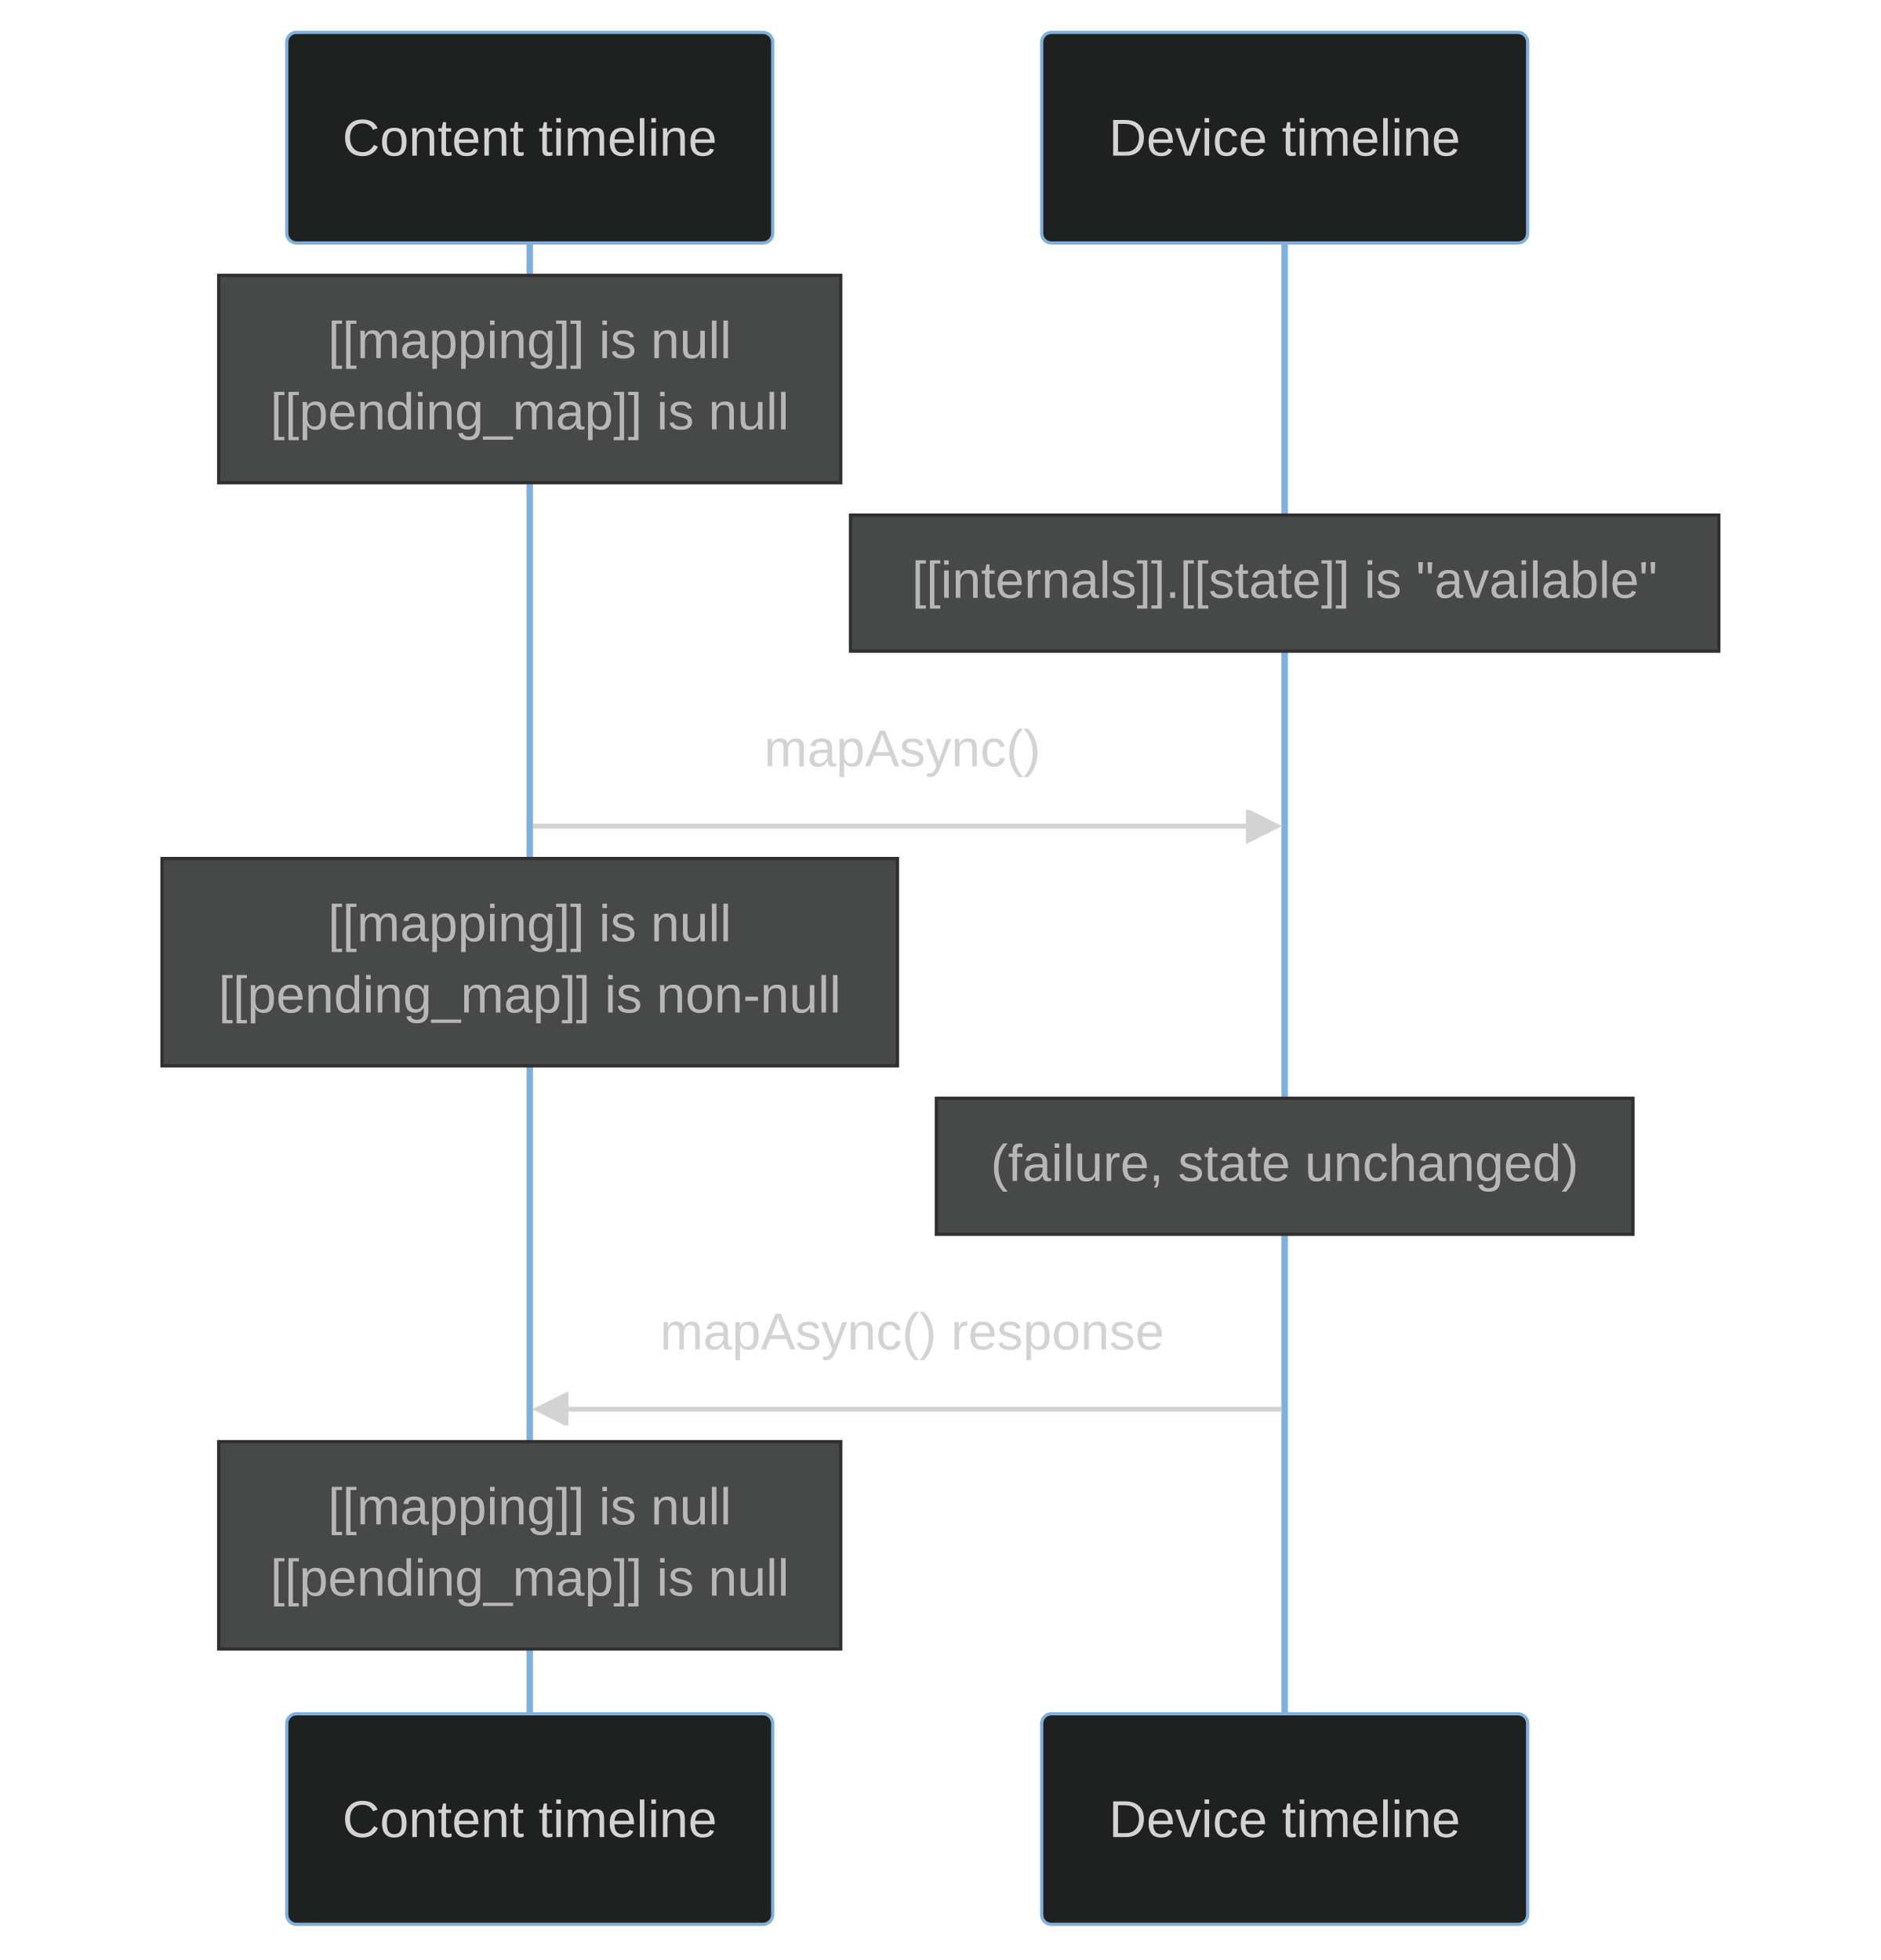
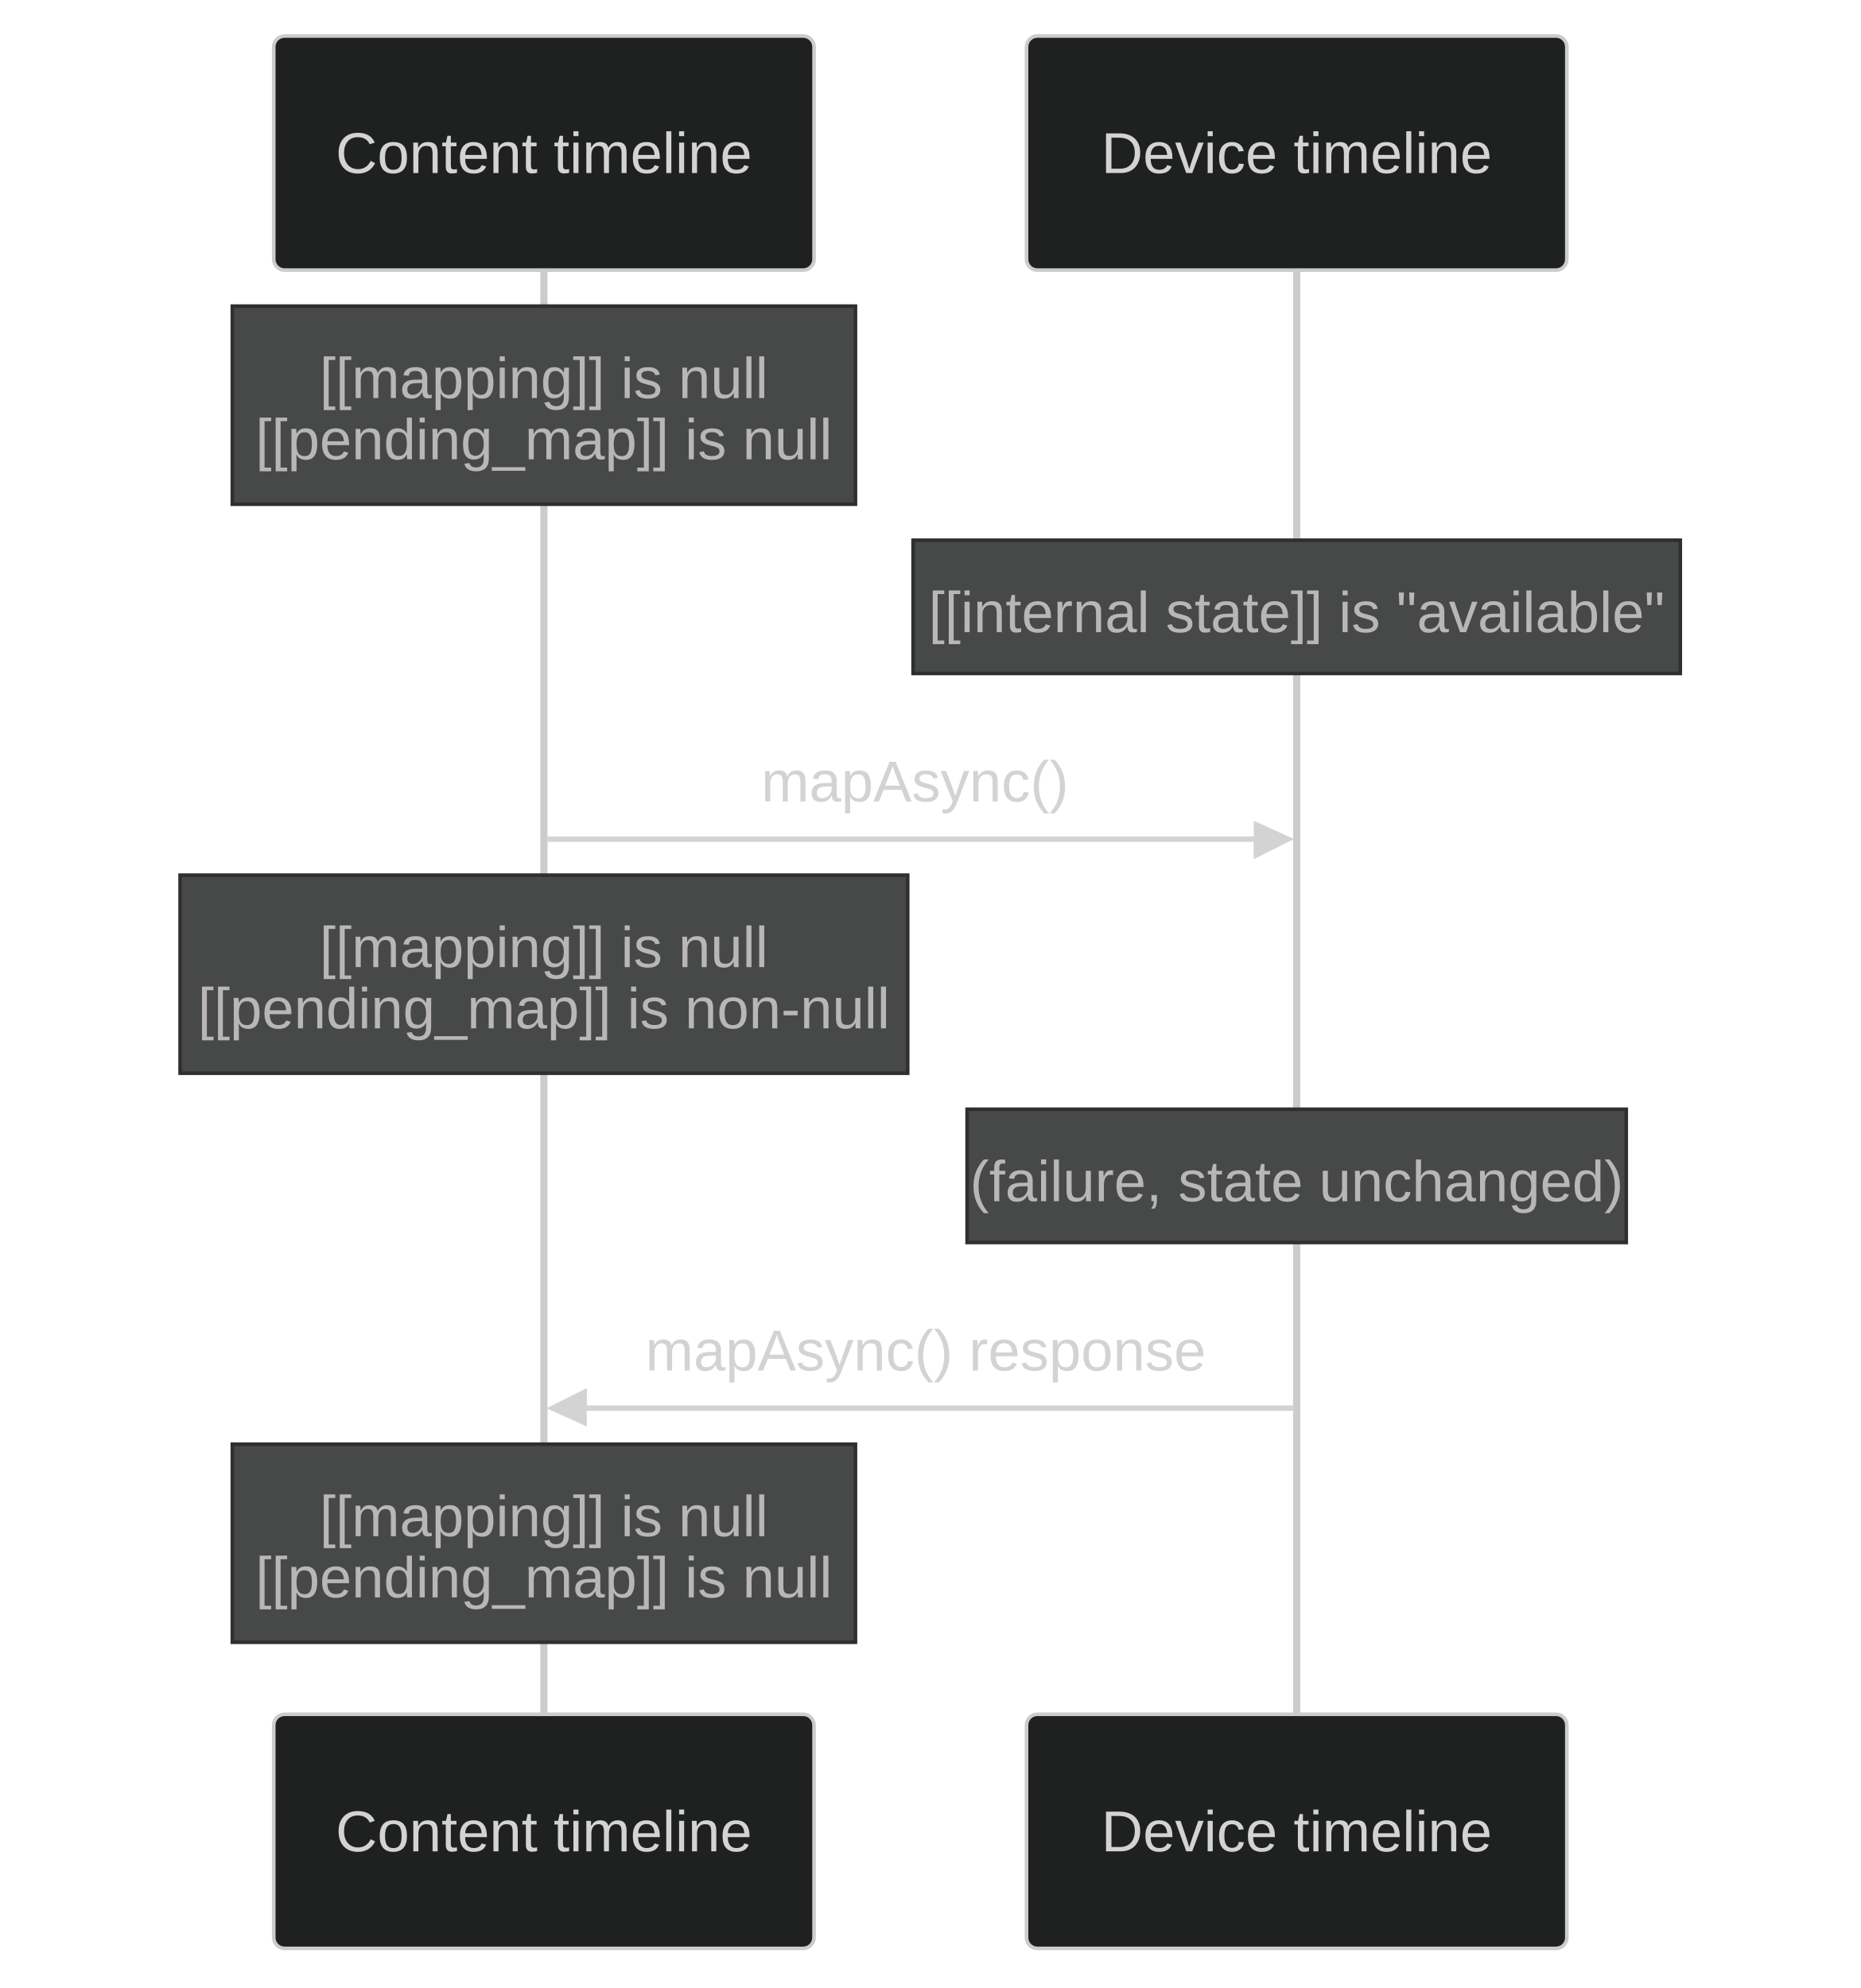
- <svg xmlns="http://www.w3.org/2000/svg" id="my-svg" width="100%" style="max-width: 580.5px; background-color: black;" viewBox="-88.5 -10 580.5 605" role="graphics-document document" aria-roledescription="sequence">
+ <svg xmlns="http://www.w3.org/2000/svg" id="my-svg" width="100%" style="max-width: 516.5px; background-color: black;" viewBox="-76 -10 516.5 552" role="graphics-document document" aria-roledescription="sequence">
  <g>
-     <rect x="233" y="519" fill="#eaeaea" stroke="#666" width="150" height="65" rx="3" ry="3" class="actor" />
-     <text x="308" y="551.5" dominant-baseline="central" alignment-baseline="central" class="actor" style="text-anchor: middle; font-size: 16px; font-weight: 400;">
-       <tspan x="308" dy="0">Device timeline</tspan>
+     <rect x="209" y="466" fill="#eaeaea" stroke="#666" width="150" height="65" name="Device timeline" rx="3" ry="3" class="actor actor-bottom" />
+     <text x="284" y="498.5" dominant-baseline="central" alignment-baseline="central" class="actor actor-box" style="text-anchor: middle; font-size: 16px; font-weight: 400;">
+       <tspan x="284" dy="0">Device timeline</tspan>
    </text>
  </g>
  <g>
-     <rect x="0" y="519" fill="#eaeaea" stroke="#666" width="150" height="65" rx="3" ry="3" class="actor" />
-     <text x="75" y="551.5" dominant-baseline="central" alignment-baseline="central" class="actor" style="text-anchor: middle; font-size: 16px; font-weight: 400;">
+     <rect x="0" y="466" fill="#eaeaea" stroke="#666" width="150" height="65" name="Content timeline" rx="3" ry="3" class="actor actor-bottom" />
+     <text x="75" y="498.5" dominant-baseline="central" alignment-baseline="central" class="actor actor-box" style="text-anchor: middle; font-size: 16px; font-weight: 400;">
      <tspan x="75" dy="0">Content timeline</tspan>
    </text>
  </g>
  <g>
-     <line id="actor1" x1="308" y1="5" x2="308" y2="519" class="200" stroke-width="0.5px" stroke="#999" />
+     <line id="actor1" x1="284" y1="65" x2="284" y2="466" class="actor-line 200" stroke-width="0.5px" stroke="#999" name="Device timeline" />
    <g id="root-1">
-       <rect x="233" y="0" fill="#eaeaea" stroke="#666" width="150" height="65" rx="3" ry="3" class="actor" />
-       <text x="308" y="32.5" dominant-baseline="central" alignment-baseline="central" class="actor" style="text-anchor: middle; font-size: 16px; font-weight: 400;">
-         <tspan x="308" dy="0">Device timeline</tspan>
+       <rect x="209" y="0" fill="#eaeaea" stroke="#666" width="150" height="65" name="Device timeline" rx="3" ry="3" class="actor actor-top" />
+       <text x="284" y="32.5" dominant-baseline="central" alignment-baseline="central" class="actor actor-box" style="text-anchor: middle; font-size: 16px; font-weight: 400;">
+         <tspan x="284" dy="0">Device timeline</tspan>
      </text>
    </g>
  </g>
  <g>
-     <line id="actor0" x1="75" y1="5" x2="75" y2="519" class="200" stroke-width="0.5px" stroke="#999" />
+     <line id="actor0" x1="75" y1="65" x2="75" y2="466" class="actor-line 200" stroke-width="0.5px" stroke="#999" name="Content timeline" />
    <g id="root-0">
-       <rect x="0" y="0" fill="#eaeaea" stroke="#666" width="150" height="65" rx="3" ry="3" class="actor" />
-       <text x="75" y="32.5" dominant-baseline="central" alignment-baseline="central" class="actor" style="text-anchor: middle; font-size: 16px; font-weight: 400;">
+       <rect x="0" y="0" fill="#eaeaea" stroke="#666" width="150" height="65" name="Content timeline" rx="3" ry="3" class="actor actor-top" />
+       <text x="75" y="32.5" dominant-baseline="central" alignment-baseline="central" class="actor actor-box" style="text-anchor: middle; font-size: 16px; font-weight: 400;">
        <tspan x="75" dy="0">Content timeline</tspan>
      </text>
    </g>
  </g>
-   <style>#my-svg{font-family:"trebuchet ms",verdana,arial,sans-serif;font-size:16px;fill:#ccc;}#my-svg .error-icon{fill:#a44141;}#my-svg .error-text{fill:#ddd;stroke:#ddd;}#my-svg .edge-thickness-normal{stroke-width:2px;}#my-svg .edge-thickness-thick{stroke-width:3.5px;}#my-svg .edge-pattern-solid{stroke-dasharray:0;}#my-svg .edge-pattern-dashed{stroke-dasharray:3;}#my-svg .edge-pattern-dotted{stroke-dasharray:2;}#my-svg .marker{fill:lightgrey;stroke:lightgrey;}#my-svg .marker.cross{stroke:lightgrey;}#my-svg svg{font-family:"trebuchet ms",verdana,arial,sans-serif;font-size:16px;}#my-svg .actor{stroke:#81B1DB;fill:#1f2020;}#my-svg text.actor&gt;tspan{fill:lightgrey;stroke:none;}#my-svg .actor-line{stroke:lightgrey;}#my-svg .messageLine0{stroke-width:1.5;stroke-dasharray:none;stroke:lightgrey;}#my-svg .messageLine1{stroke-width:1.5;stroke-dasharray:2,2;stroke:lightgrey;}#my-svg #arrowhead path{fill:lightgrey;stroke:lightgrey;}#my-svg .sequenceNumber{fill:black;}#my-svg #sequencenumber{fill:lightgrey;}#my-svg #crosshead path{fill:lightgrey;stroke:lightgrey;}#my-svg .messageText{fill:lightgrey;stroke:none;}#my-svg .labelBox{stroke:#81B1DB;fill:#1f2020;}#my-svg .labelText,#my-svg .labelText&gt;tspan{fill:lightgrey;stroke:none;}#my-svg .loopText,#my-svg .loopText&gt;tspan{fill:lightgrey;stroke:none;}#my-svg .loopLine{stroke-width:2px;stroke-dasharray:2,2;stroke:#81B1DB;fill:#81B1DB;}#my-svg .note{stroke:hsl(180, 0%, 18.353%);fill:hsl(180, 1.587%, 28.353%);}#my-svg .noteText,#my-svg .noteText&gt;tspan{fill:rgb(183.848, 181.552, 181.552);stroke:none;}#my-svg .activation0{fill:hsl(180, 1.587%, 28.353%);stroke:#81B1DB;}#my-svg .activation1{fill:hsl(180, 1.587%, 28.353%);stroke:#81B1DB;}#my-svg .activation2{fill:hsl(180, 1.587%, 28.353%);stroke:#81B1DB;}#my-svg .actorPopupMenu{position:absolute;}#my-svg .actorPopupMenuPanel{position:absolute;fill:#1f2020;box-shadow:0px 8px 16px 0px rgba(0,0,0,0.2);filter:drop-shadow(3px 5px 2px rgb(0 0 0 / 0.4));}#my-svg .actor-man line{stroke:#81B1DB;fill:#1f2020;}#my-svg .actor-man circle,#my-svg line{stroke:#81B1DB;fill:#1f2020;stroke-width:2px;}#my-svg .messageText{stroke:none;}#my-svg :root{--mermaid-font-family:"trebuchet ms",verdana,arial,sans-serif;}</style>
+   <style>#my-svg{font-family:"trebuchet ms",verdana,arial,sans-serif;font-size:16px;fill:#ccc;}@keyframes edge-animation-frame{from{stroke-dashoffset:0;}}@keyframes dash{to{stroke-dashoffset:0;}}#my-svg .edge-animation-slow{stroke-dasharray:9,5!important;stroke-dashoffset:900;animation:dash 50s linear infinite;stroke-linecap:round;}#my-svg .edge-animation-fast{stroke-dasharray:9,5!important;stroke-dashoffset:900;animation:dash 20s linear infinite;stroke-linecap:round;}#my-svg .error-icon{fill:#a44141;}#my-svg .error-text{fill:#ddd;stroke:#ddd;}#my-svg .edge-thickness-normal{stroke-width:1px;}#my-svg .edge-thickness-thick{stroke-width:3.5px;}#my-svg .edge-pattern-solid{stroke-dasharray:0;}#my-svg .edge-thickness-invisible{stroke-width:0;fill:none;}#my-svg .edge-pattern-dashed{stroke-dasharray:3;}#my-svg .edge-pattern-dotted{stroke-dasharray:2;}#my-svg .marker{fill:lightgrey;stroke:lightgrey;}#my-svg .marker.cross{stroke:lightgrey;}#my-svg svg{font-family:"trebuchet ms",verdana,arial,sans-serif;font-size:16px;}#my-svg p{margin:0;}#my-svg .actor{stroke:#ccc;fill:#1f2020;}#my-svg text.actor&gt;tspan{fill:lightgrey;stroke:none;}#my-svg .actor-line{stroke:#ccc;}#my-svg .innerArc{stroke-width:1.5;stroke-dasharray:none;}#my-svg .messageLine0{stroke-width:1.5;stroke-dasharray:none;stroke:lightgrey;}#my-svg .messageLine1{stroke-width:1.5;stroke-dasharray:2,2;stroke:lightgrey;}#my-svg #arrowhead path{fill:lightgrey;stroke:lightgrey;}#my-svg .sequenceNumber{fill:black;}#my-svg #sequencenumber{fill:lightgrey;}#my-svg #crosshead path{fill:lightgrey;stroke:lightgrey;}#my-svg .messageText{fill:lightgrey;stroke:none;}#my-svg .labelBox{stroke:#ccc;fill:#1f2020;}#my-svg .labelText,#my-svg .labelText&gt;tspan{fill:lightgrey;stroke:none;}#my-svg .loopText,#my-svg .loopText&gt;tspan{fill:lightgrey;stroke:none;}#my-svg .loopLine{stroke-width:2px;stroke-dasharray:2,2;stroke:#ccc;fill:#ccc;}#my-svg .note{stroke:hsl(180, 0%, 18.353%);fill:hsl(180, 1.587%, 28.353%);}#my-svg .noteText,#my-svg .noteText&gt;tspan{fill:rgb(183.848, 181.552, 181.552);stroke:none;}#my-svg .activation0{fill:hsl(180, 1.587%, 28.353%);stroke:#ccc;}#my-svg .activation1{fill:hsl(180, 1.587%, 28.353%);stroke:#ccc;}#my-svg .activation2{fill:hsl(180, 1.587%, 28.353%);stroke:#ccc;}#my-svg .actorPopupMenu{position:absolute;}#my-svg .actorPopupMenuPanel{position:absolute;fill:#1f2020;box-shadow:0px 8px 16px 0px rgba(0,0,0,0.2);filter:drop-shadow(3px 5px 2px rgb(0 0 0 / 0.4));}#my-svg .actor-man line{stroke:#ccc;fill:#1f2020;}#my-svg .actor-man circle,#my-svg line{stroke:#ccc;fill:#1f2020;stroke-width:2px;}#my-svg .messageText{stroke:none;}#my-svg :root{--mermaid-font-family:"trebuchet ms",verdana,arial,sans-serif;}</style>
  <g />
  <defs>
    <symbol id="computer" width="24" height="24">
      <path transform="scale(.5)" d="M2 2v13h20v-13h-20zm18 11h-16v-9h16v9zm-10.228 6l.466-1h3.524l.467 1h-4.457zm14.228 3h-24l2-6h2.104l-1.33 4h18.45l-1.297-4h2.073l2 6zm-5-10h-14v-7h14v7z" />
    </symbol>
  </defs>
  <defs>
    <symbol id="database" fill-rule="evenodd" clip-rule="evenodd">
      <path transform="scale(.5)" d="M12.258.001l.256.004.255.005.253.008.251.01.249.012.247.015.246.016.242.019.241.02.239.023.236.024.233.027.231.028.229.031.225.032.223.034.22.036.217.038.214.04.211.041.208.043.205.045.201.046.198.048.194.05.191.051.187.053.183.054.18.056.175.057.172.059.168.06.163.061.16.063.155.064.15.066.074.033.073.033.071.034.07.034.069.035.068.035.067.035.066.035.064.036.064.036.062.036.06.036.06.037.058.037.058.037.055.038.055.038.053.038.052.038.051.039.05.039.048.039.047.039.045.04.044.04.043.04.041.04.04.041.039.041.037.041.036.041.034.041.033.042.032.042.03.042.029.042.027.042.026.043.024.043.023.043.021.043.02.043.018.044.017.043.015.044.013.044.012.044.011.045.009.044.007.045.006.045.004.045.002.045.001.045v17l-.001.045-.002.045-.004.045-.006.045-.007.045-.009.044-.011.045-.012.044-.013.044-.015.044-.017.043-.018.044-.02.043-.021.043-.023.043-.024.043-.026.043-.027.042-.029.042-.03.042-.032.042-.033.042-.034.041-.036.041-.037.041-.039.041-.04.041-.041.04-.043.04-.044.04-.045.04-.047.039-.048.039-.05.039-.051.039-.052.038-.053.038-.055.038-.055.038-.058.037-.058.037-.06.037-.06.036-.062.036-.064.036-.064.036-.066.035-.067.035-.068.035-.069.035-.07.034-.071.034-.073.033-.074.033-.15.066-.155.064-.16.063-.163.061-.168.06-.172.059-.175.057-.18.056-.183.054-.187.053-.191.051-.194.05-.198.048-.201.046-.205.045-.208.043-.211.041-.214.04-.217.038-.22.036-.223.034-.225.032-.229.031-.231.028-.233.027-.236.024-.239.023-.241.02-.242.019-.246.016-.247.015-.249.012-.251.01-.253.008-.255.005-.256.004-.258.001-.258-.001-.256-.004-.255-.005-.253-.008-.251-.01-.249-.012-.247-.015-.245-.016-.243-.019-.241-.02-.238-.023-.236-.024-.234-.027-.231-.028-.228-.031-.226-.032-.223-.034-.22-.036-.217-.038-.214-.04-.211-.041-.208-.043-.204-.045-.201-.046-.198-.048-.195-.05-.19-.051-.187-.053-.184-.054-.179-.056-.176-.057-.172-.059-.167-.06-.164-.061-.159-.063-.155-.064-.151-.066-.074-.033-.072-.033-.072-.034-.07-.034-.069-.035-.068-.035-.067-.035-.066-.035-.064-.036-.063-.036-.062-.036-.061-.036-.06-.037-.058-.037-.057-.037-.056-.038-.055-.038-.053-.038-.052-.038-.051-.039-.049-.039-.049-.039-.046-.039-.046-.04-.044-.04-.043-.04-.041-.04-.04-.041-.039-.041-.037-.041-.036-.041-.034-.041-.033-.042-.032-.042-.03-.042-.029-.042-.027-.042-.026-.043-.024-.043-.023-.043-.021-.043-.02-.043-.018-.044-.017-.043-.015-.044-.013-.044-.012-.044-.011-.045-.009-.044-.007-.045-.006-.045-.004-.045-.002-.045-.001-.045v-17l.001-.045.002-.045.004-.045.006-.045.007-.045.009-.044.011-.045.012-.044.013-.044.015-.044.017-.043.018-.044.02-.043.021-.043.023-.043.024-.043.026-.043.027-.042.029-.042.03-.042.032-.042.033-.042.034-.041.036-.041.037-.041.039-.041.04-.041.041-.04.043-.04.044-.04.046-.04.046-.039.049-.039.049-.039.051-.039.052-.038.053-.038.055-.038.056-.038.057-.037.058-.037.06-.037.061-.036.062-.036.063-.036.064-.036.066-.035.067-.035.068-.035.069-.035.07-.034.072-.034.072-.033.074-.033.151-.066.155-.064.159-.063.164-.061.167-.06.172-.059.176-.057.179-.056.184-.054.187-.053.19-.051.195-.05.198-.048.201-.046.204-.045.208-.043.211-.041.214-.04.217-.038.22-.036.223-.034.226-.032.228-.031.231-.028.234-.027.236-.024.238-.023.241-.02.243-.019.245-.016.247-.015.249-.012.251-.01.253-.008.255-.005.256-.004.258-.001.258.001zm-9.258 20.499v.01l.001.021.003.021.004.022.005.021.006.022.007.022.009.023.01.022.011.023.012.023.013.023.015.023.016.024.017.023.018.024.019.024.021.024.022.025.023.024.024.025.052.049.056.05.061.051.066.051.07.051.075.051.079.052.084.052.088.052.092.052.097.052.102.051.105.052.11.052.114.051.119.051.123.051.127.05.131.05.135.05.139.048.144.049.147.047.152.047.155.047.16.045.163.045.167.043.171.043.176.041.178.041.183.039.187.039.19.037.194.035.197.035.202.033.204.031.209.03.212.029.216.027.219.025.222.024.226.021.23.02.233.018.236.016.24.015.243.012.246.01.249.008.253.005.256.004.259.001.26-.001.257-.004.254-.005.25-.008.247-.011.244-.012.241-.014.237-.016.233-.018.231-.021.226-.021.224-.024.22-.026.216-.027.212-.028.21-.031.205-.031.202-.034.198-.034.194-.036.191-.037.187-.039.183-.04.179-.04.175-.042.172-.043.168-.044.163-.045.16-.046.155-.046.152-.047.148-.048.143-.049.139-.049.136-.05.131-.05.126-.05.123-.051.118-.052.114-.051.11-.052.106-.052.101-.052.096-.052.092-.052.088-.053.083-.051.079-.052.074-.052.07-.051.065-.051.06-.051.056-.05.051-.05.023-.024.023-.025.021-.024.02-.024.019-.024.018-.024.017-.024.015-.023.014-.024.013-.023.012-.023.01-.023.01-.022.008-.022.006-.022.006-.022.004-.022.004-.021.001-.021.001-.021v-4.127l-.077.055-.08.053-.083.054-.085.053-.087.052-.09.052-.093.051-.095.05-.097.05-.1.049-.102.049-.105.048-.106.047-.109.047-.111.046-.114.045-.115.045-.118.044-.12.043-.122.042-.124.042-.126.041-.128.04-.13.04-.132.038-.134.038-.135.037-.138.037-.139.035-.142.035-.143.034-.144.033-.147.032-.148.031-.15.03-.151.03-.153.029-.154.027-.156.027-.158.026-.159.025-.161.024-.162.023-.163.022-.165.021-.166.02-.167.019-.169.018-.169.017-.171.016-.173.015-.173.014-.175.013-.175.012-.177.011-.178.01-.179.008-.179.008-.181.006-.182.005-.182.004-.184.003-.184.002h-.37l-.184-.002-.184-.003-.182-.004-.182-.005-.181-.006-.179-.008-.179-.008-.178-.01-.176-.011-.176-.012-.175-.013-.173-.014-.172-.015-.171-.016-.17-.017-.169-.018-.167-.019-.166-.02-.165-.021-.163-.022-.162-.023-.161-.024-.159-.025-.157-.026-.156-.027-.155-.027-.153-.029-.151-.03-.15-.03-.148-.031-.146-.032-.145-.033-.143-.034-.141-.035-.14-.035-.137-.037-.136-.037-.134-.038-.132-.038-.13-.04-.128-.04-.126-.041-.124-.042-.122-.042-.12-.044-.117-.043-.116-.045-.113-.045-.112-.046-.109-.047-.106-.047-.105-.048-.102-.049-.1-.049-.097-.05-.095-.05-.093-.052-.09-.051-.087-.052-.085-.053-.083-.054-.08-.054-.077-.054v4.127zm0-5.654v.011l.001.021.003.021.004.021.005.022.006.022.007.022.009.022.01.022.011.023.012.023.013.023.015.024.016.023.017.024.018.024.019.024.021.024.022.024.023.025.024.024.052.05.056.05.061.05.066.051.07.051.075.052.079.051.084.052.088.052.092.052.097.052.102.052.105.052.11.051.114.051.119.052.123.05.127.051.131.05.135.049.139.049.144.048.147.048.152.047.155.046.16.045.163.045.167.044.171.042.176.042.178.04.183.04.187.038.19.037.194.036.197.034.202.033.204.032.209.03.212.028.216.027.219.025.222.024.226.022.23.02.233.018.236.016.24.014.243.012.246.01.249.008.253.006.256.003.259.001.26-.001.257-.003.254-.006.25-.008.247-.01.244-.012.241-.015.237-.016.233-.018.231-.02.226-.022.224-.024.22-.025.216-.027.212-.029.21-.03.205-.032.202-.033.198-.035.194-.036.191-.037.187-.039.183-.039.179-.041.175-.042.172-.043.168-.044.163-.045.16-.045.155-.047.152-.047.148-.048.143-.048.139-.05.136-.049.131-.05.126-.051.123-.051.118-.051.114-.052.11-.052.106-.052.101-.052.096-.052.092-.052.088-.052.083-.052.079-.052.074-.051.07-.052.065-.051.06-.05.056-.051.051-.049.023-.025.023-.024.021-.025.02-.024.019-.024.018-.024.017-.024.015-.023.014-.023.013-.024.012-.022.01-.023.01-.023.008-.022.006-.022.006-.022.004-.021.004-.022.001-.021.001-.021v-4.139l-.077.054-.08.054-.083.054-.085.052-.087.053-.09.051-.093.051-.095.051-.097.05-.1.049-.102.049-.105.048-.106.047-.109.047-.111.046-.114.045-.115.044-.118.044-.12.044-.122.042-.124.042-.126.041-.128.04-.13.039-.132.039-.134.038-.135.037-.138.036-.139.036-.142.035-.143.033-.144.033-.147.033-.148.031-.15.03-.151.03-.153.028-.154.028-.156.027-.158.026-.159.025-.161.024-.162.023-.163.022-.165.021-.166.02-.167.019-.169.018-.169.017-.171.016-.173.015-.173.014-.175.013-.175.012-.177.011-.178.009-.179.009-.179.007-.181.007-.182.005-.182.004-.184.003-.184.002h-.37l-.184-.002-.184-.003-.182-.004-.182-.005-.181-.007-.179-.007-.179-.009-.178-.009-.176-.011-.176-.012-.175-.013-.173-.014-.172-.015-.171-.016-.17-.017-.169-.018-.167-.019-.166-.02-.165-.021-.163-.022-.162-.023-.161-.024-.159-.025-.157-.026-.156-.027-.155-.028-.153-.028-.151-.03-.15-.03-.148-.031-.146-.033-.145-.033-.143-.033-.141-.035-.14-.036-.137-.036-.136-.037-.134-.038-.132-.039-.13-.039-.128-.04-.126-.041-.124-.042-.122-.043-.12-.043-.117-.044-.116-.044-.113-.046-.112-.046-.109-.046-.106-.047-.105-.048-.102-.049-.1-.049-.097-.05-.095-.051-.093-.051-.09-.051-.087-.053-.085-.052-.083-.054-.08-.054-.077-.054v4.139zm0-5.666v.011l.001.02.003.022.004.021.005.022.006.021.007.022.009.023.01.022.011.023.012.023.013.023.015.023.016.024.017.024.018.023.019.024.021.025.022.024.023.024.024.025.052.05.056.05.061.05.066.051.07.051.075.052.079.051.084.052.088.052.092.052.097.052.102.052.105.051.11.052.114.051.119.051.123.051.127.05.131.05.135.05.139.049.144.048.147.048.152.047.155.046.16.045.163.045.167.043.171.043.176.042.178.04.183.04.187.038.19.037.194.036.197.034.202.033.204.032.209.03.212.028.216.027.219.025.222.024.226.021.23.02.233.018.236.017.24.014.243.012.246.01.249.008.253.006.256.003.259.001.26-.001.257-.003.254-.006.25-.008.247-.01.244-.013.241-.014.237-.016.233-.018.231-.02.226-.022.224-.024.22-.025.216-.027.212-.029.21-.03.205-.032.202-.033.198-.035.194-.036.191-.037.187-.039.183-.039.179-.041.175-.042.172-.043.168-.044.163-.045.16-.045.155-.047.152-.047.148-.048.143-.049.139-.049.136-.049.131-.051.126-.05.123-.051.118-.052.114-.051.11-.052.106-.052.101-.052.096-.052.092-.052.088-.052.083-.052.079-.052.074-.052.07-.051.065-.051.06-.051.056-.05.051-.049.023-.025.023-.025.021-.024.02-.024.019-.024.018-.024.017-.024.015-.023.014-.024.013-.023.012-.023.01-.022.01-.023.008-.022.006-.022.006-.022.004-.022.004-.021.001-.021.001-.021v-4.153l-.077.054-.08.054-.083.053-.085.053-.087.053-.09.051-.093.051-.095.051-.097.05-.1.049-.102.048-.105.048-.106.048-.109.046-.111.046-.114.046-.115.044-.118.044-.12.043-.122.043-.124.042-.126.041-.128.04-.13.039-.132.039-.134.038-.135.037-.138.036-.139.036-.142.034-.143.034-.144.033-.147.032-.148.032-.15.03-.151.03-.153.028-.154.028-.156.027-.158.026-.159.024-.161.024-.162.023-.163.023-.165.021-.166.02-.167.019-.169.018-.169.017-.171.016-.173.015-.173.014-.175.013-.175.012-.177.01-.178.01-.179.009-.179.007-.181.006-.182.006-.182.004-.184.003-.184.001-.185.001-.185-.001-.184-.001-.184-.003-.182-.004-.182-.006-.181-.006-.179-.007-.179-.009-.178-.01-.176-.01-.176-.012-.175-.013-.173-.014-.172-.015-.171-.016-.17-.017-.169-.018-.167-.019-.166-.02-.165-.021-.163-.023-.162-.023-.161-.024-.159-.024-.157-.026-.156-.027-.155-.028-.153-.028-.151-.03-.15-.03-.148-.032-.146-.032-.145-.033-.143-.034-.141-.034-.14-.036-.137-.036-.136-.037-.134-.038-.132-.039-.13-.039-.128-.041-.126-.041-.124-.041-.122-.043-.12-.043-.117-.044-.116-.044-.113-.046-.112-.046-.109-.046-.106-.048-.105-.048-.102-.048-.1-.05-.097-.049-.095-.051-.093-.051-.09-.052-.087-.052-.085-.053-.083-.053-.08-.054-.077-.054v4.153zm8.74-8.179l-.257.004-.254.005-.25.008-.247.011-.244.012-.241.014-.237.016-.233.018-.231.021-.226.022-.224.023-.22.026-.216.027-.212.028-.21.031-.205.032-.202.033-.198.034-.194.036-.191.038-.187.038-.183.04-.179.041-.175.042-.172.043-.168.043-.163.045-.16.046-.155.046-.152.048-.148.048-.143.048-.139.049-.136.05-.131.05-.126.051-.123.051-.118.051-.114.052-.11.052-.106.052-.101.052-.096.052-.092.052-.088.052-.083.052-.079.052-.074.051-.07.052-.065.051-.06.05-.056.05-.051.05-.023.025-.023.024-.021.024-.02.025-.019.024-.018.024-.017.023-.015.024-.014.023-.013.023-.012.023-.01.023-.01.022-.008.022-.006.023-.006.021-.004.022-.004.021-.001.021-.001.021.001.021.001.021.004.021.004.022.006.021.006.023.008.022.01.022.01.023.012.023.013.023.014.023.015.024.017.023.018.024.019.024.02.025.021.024.023.024.023.025.051.05.056.05.06.05.065.051.07.052.074.051.079.052.083.052.088.052.092.052.096.052.101.052.106.052.11.052.114.052.118.051.123.051.126.051.131.05.136.05.139.049.143.048.148.048.152.048.155.046.16.046.163.045.168.043.172.043.175.042.179.041.183.04.187.038.191.038.194.036.198.034.202.033.205.032.21.031.212.028.216.027.22.026.224.023.226.022.231.021.233.018.237.016.241.014.244.012.247.011.25.008.254.005.257.004.26.001.26-.001.257-.004.254-.005.25-.008.247-.011.244-.012.241-.014.237-.016.233-.018.231-.021.226-.022.224-.023.22-.026.216-.027.212-.028.21-.031.205-.032.202-.033.198-.034.194-.036.191-.038.187-.038.183-.04.179-.041.175-.042.172-.043.168-.043.163-.045.16-.046.155-.046.152-.048.148-.048.143-.048.139-.049.136-.05.131-.05.126-.051.123-.051.118-.051.114-.052.11-.052.106-.052.101-.052.096-.052.092-.052.088-.052.083-.052.079-.052.074-.051.07-.052.065-.051.06-.05.056-.05.051-.05.023-.025.023-.024.021-.024.02-.025.019-.024.018-.024.017-.023.015-.024.014-.023.013-.023.012-.023.01-.023.01-.022.008-.022.006-.023.006-.021.004-.022.004-.021.001-.021.001-.021-.001-.021-.001-.021-.004-.021-.004-.022-.006-.021-.006-.023-.008-.022-.01-.022-.01-.023-.012-.023-.013-.023-.014-.023-.015-.024-.017-.023-.018-.024-.019-.024-.02-.025-.021-.024-.023-.024-.023-.025-.051-.05-.056-.05-.06-.05-.065-.051-.07-.052-.074-.051-.079-.052-.083-.052-.088-.052-.092-.052-.096-.052-.101-.052-.106-.052-.11-.052-.114-.052-.118-.051-.123-.051-.126-.051-.131-.05-.136-.05-.139-.049-.143-.048-.148-.048-.152-.048-.155-.046-.16-.046-.163-.045-.168-.043-.172-.043-.175-.042-.179-.041-.183-.04-.187-.038-.191-.038-.194-.036-.198-.034-.202-.033-.205-.032-.21-.031-.212-.028-.216-.027-.22-.026-.224-.023-.226-.022-.231-.021-.233-.018-.237-.016-.241-.014-.244-.012-.247-.011-.25-.008-.254-.005-.257-.004-.26-.001-.26.001z" />
    </symbol>
  </defs>
  <defs>
    <symbol id="clock" width="24" height="24">
      <path transform="scale(.5)" d="M12 2c5.514 0 10 4.486 10 10s-4.486 10-10 10-10-4.486-10-10 4.486-10 10-10zm0-2c-6.627 0-12 5.373-12 12s5.373 12 12 12 12-5.373 12-12-5.373-12-12-12zm5.848 12.459c.202.038.202.333.001.372-1.907.361-6.045 1.111-6.547 1.111-.719 0-1.301-.582-1.301-1.301 0-.512.77-5.447 1.125-7.445.034-.192.312-.181.343.014l.985 6.238 5.394 1.011z" />
    </symbol>
  </defs>
  <defs>
-     <marker id="arrowhead" refX="7.9" refY="5" markerUnits="userSpaceOnUse" markerWidth="12" markerHeight="12" orient="auto">
-       <path d="M 0 0 L 10 5 L 0 10 z" />
+     <marker id="arrowhead" refX="7.9" refY="5" markerUnits="userSpaceOnUse" markerWidth="12" markerHeight="12" orient="auto-start-reverse">
+       <path d="M -1 0 L 10 5 L 0 10 z" />
    </marker>
  </defs>
  <defs>
    <marker id="crosshead" markerWidth="15" markerHeight="8" orient="auto" refX="4" refY="4.5">
      <path fill="none" stroke="#000000" stroke-width="1pt" d="M 1,2 L 6,7 M 6,2 L 1,7" style="stroke-dasharray: 0, 0;" />
    </marker>
  </defs>
  <defs>
    <marker id="filled-head" refX="15.5" refY="7" markerWidth="20" markerHeight="28" orient="auto">
      <path d="M 18,7 L9,13 L14,7 L9,1 Z" />
    </marker>
  </defs>
  <defs>
    <marker id="sequencenumber" refX="15" refY="15" markerWidth="60" markerHeight="40" orient="auto">
      <circle cx="15" cy="15" r="6" />
    </marker>
  </defs>
  <g>
-     <rect x="-21" y="75" fill="#EDF2AE" stroke="#666" width="192" height="64" rx="0" ry="0" class="note" />
+     <rect x="-11.5" y="75" fill="#EDF2AE" stroke="#666" width="173" height="55" class="note" />
    <text x="75" y="80" text-anchor="middle" dominant-baseline="middle" alignment-baseline="middle" class="noteText" dy="1em" style="font-size: 16px; font-weight: 400;">
      <tspan x="75">[[mapping]] is null</tspan>
    </text>
-     <text x="75" y="102" text-anchor="middle" dominant-baseline="middle" alignment-baseline="middle" class="noteText" dy="1em" style="font-size: 16px; font-weight: 400;">
+     <text x="75" y="97" text-anchor="middle" dominant-baseline="middle" alignment-baseline="middle" class="noteText" dy="1em" style="font-size: 16px; font-weight: 400;">
      <tspan x="75">[[pending_map]] is null</tspan>
    </text>
  </g>
  <g>
-     <rect x="174" y="149" fill="#EDF2AE" stroke="#666" width="268" height="42" rx="0" ry="0" class="note" />
-     <text x="308" y="154" text-anchor="middle" dominant-baseline="middle" alignment-baseline="middle" class="noteText" dy="1em" style="font-size: 16px; font-weight: 400;">
-       <tspan x="308">[[internals]].[[state]] is "available"</tspan>
+     <rect x="177.5" y="140" fill="#EDF2AE" stroke="#666" width="213" height="37" class="note" />
+     <text x="284" y="145" text-anchor="middle" dominant-baseline="middle" alignment-baseline="middle" class="noteText" dy="1em" style="font-size: 16px; font-weight: 400;">
+       <tspan x="284">[[internal state]] is "available"</tspan>
    </text>
  </g>
  <g>
-     <rect x="-38.5" y="255" fill="#EDF2AE" stroke="#666" width="227" height="64" rx="0" ry="0" class="note" />
-     <text x="75" y="260" text-anchor="middle" dominant-baseline="middle" alignment-baseline="middle" class="noteText" dy="1em" style="font-size: 16px; font-weight: 400;">
+     <rect x="-26" y="233" fill="#EDF2AE" stroke="#666" width="202" height="55" class="note" />
+     <text x="75" y="238" text-anchor="middle" dominant-baseline="middle" alignment-baseline="middle" class="noteText" dy="1em" style="font-size: 16px; font-weight: 400;">
      <tspan x="75">[[mapping]] is null</tspan>
    </text>
-     <text x="75" y="282" text-anchor="middle" dominant-baseline="middle" alignment-baseline="middle" class="noteText" dy="1em" style="font-size: 16px; font-weight: 400;">
+     <text x="75" y="255" text-anchor="middle" dominant-baseline="middle" alignment-baseline="middle" class="noteText" dy="1em" style="font-size: 16px; font-weight: 400;">
      <tspan x="75">[[pending_map]] is non-null</tspan>
    </text>
  </g>
  <g>
-     <rect x="200.5" y="329" fill="#EDF2AE" stroke="#666" width="215" height="42" rx="0" ry="0" class="note" />
-     <text x="308" y="334" text-anchor="middle" dominant-baseline="middle" alignment-baseline="middle" class="noteText" dy="1em" style="font-size: 16px; font-weight: 400;">
-       <tspan x="308">(failure, state unchanged)</tspan>
+     <rect x="192.5" y="298" fill="#EDF2AE" stroke="#666" width="183" height="37" class="note" />
+     <text x="284" y="303" text-anchor="middle" dominant-baseline="middle" alignment-baseline="middle" class="noteText" dy="1em" style="font-size: 16px; font-weight: 400;">
+       <tspan x="284">(failure, state unchanged)</tspan>
    </text>
  </g>
  <g>
-     <rect x="-21" y="435" fill="#EDF2AE" stroke="#666" width="192" height="64" rx="0" ry="0" class="note" />
-     <text x="75" y="440" text-anchor="middle" dominant-baseline="middle" alignment-baseline="middle" class="noteText" dy="1em" style="font-size: 16px; font-weight: 400;">
+     <rect x="-11.5" y="391" fill="#EDF2AE" stroke="#666" width="173" height="55" class="note" />
+     <text x="75" y="396" text-anchor="middle" dominant-baseline="middle" alignment-baseline="middle" class="noteText" dy="1em" style="font-size: 16px; font-weight: 400;">
      <tspan x="75">[[mapping]] is null</tspan>
    </text>
-     <text x="75" y="462" text-anchor="middle" dominant-baseline="middle" alignment-baseline="middle" class="noteText" dy="1em" style="font-size: 16px; font-weight: 400;">
+     <text x="75" y="413" text-anchor="middle" dominant-baseline="middle" alignment-baseline="middle" class="noteText" dy="1em" style="font-size: 16px; font-weight: 400;">
      <tspan x="75">[[pending_map]] is null</tspan>
    </text>
  </g>
-   <text x="190" y="206" text-anchor="middle" dominant-baseline="middle" alignment-baseline="middle" class="messageText" dy="1em" style="font-size: 16px; font-weight: 400;">mapAsync()</text>
-   <line x1="76" y1="245" x2="304" y2="245" class="messageLine0" stroke-width="2" stroke="none" marker-end="url(#arrowhead)" style="fill: none;" />
-   <text x="193" y="386" text-anchor="middle" dominant-baseline="middle" alignment-baseline="middle" class="messageText" dy="1em" style="font-size: 16px; font-weight: 400;">mapAsync() response</text>
-   <line x1="307" y1="425" x2="79" y2="425" class="messageLine0" stroke-width="2" stroke="none" marker-end="url(#arrowhead)" style="fill: none;" />
+   <text x="178" y="192" text-anchor="middle" dominant-baseline="middle" alignment-baseline="middle" class="messageText" dy="1em" style="font-size: 16px; font-weight: 400;">mapAsync()</text>
+   <line x1="76" y1="223" x2="280" y2="223" class="messageLine0" stroke-width="2" stroke="none" marker-end="url(#arrowhead)" style="fill: none;" />
+   <text x="181" y="350" text-anchor="middle" dominant-baseline="middle" alignment-baseline="middle" class="messageText" dy="1em" style="font-size: 16px; font-weight: 400;">mapAsync() response</text>
+   <line x1="283" y1="381" x2="79" y2="381" class="messageLine0" stroke-width="2" stroke="none" marker-end="url(#arrowhead)" style="fill: none;" />
</svg>
